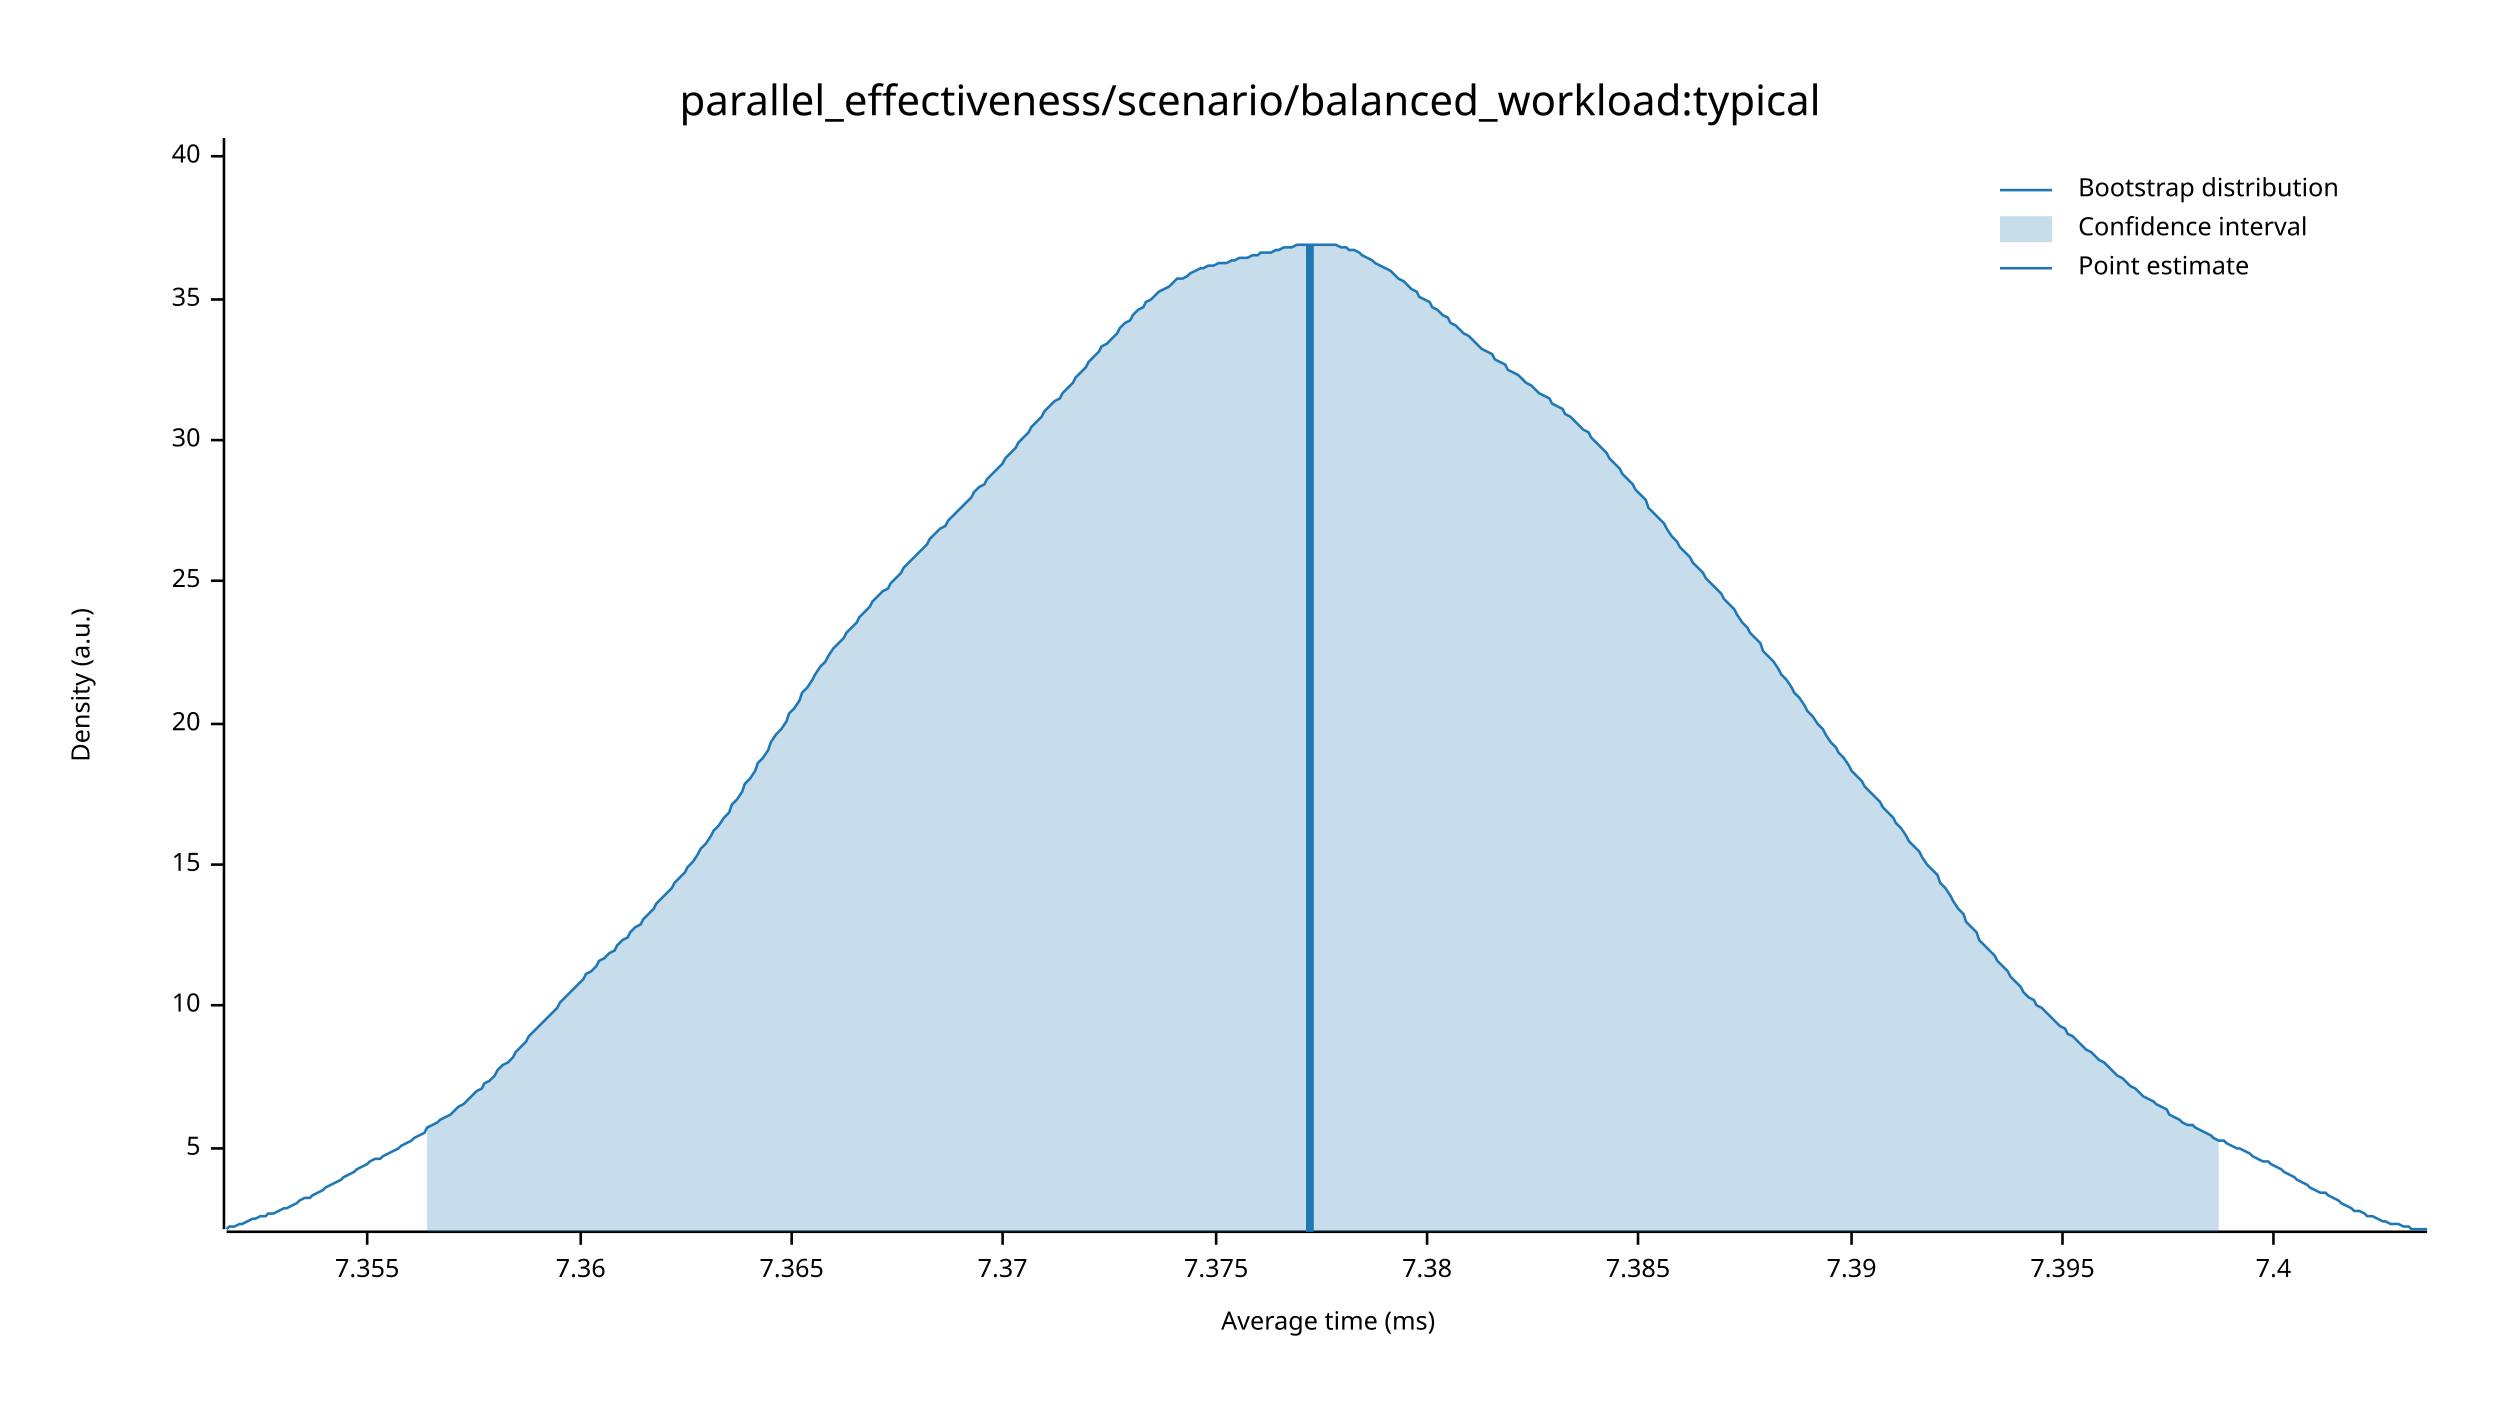
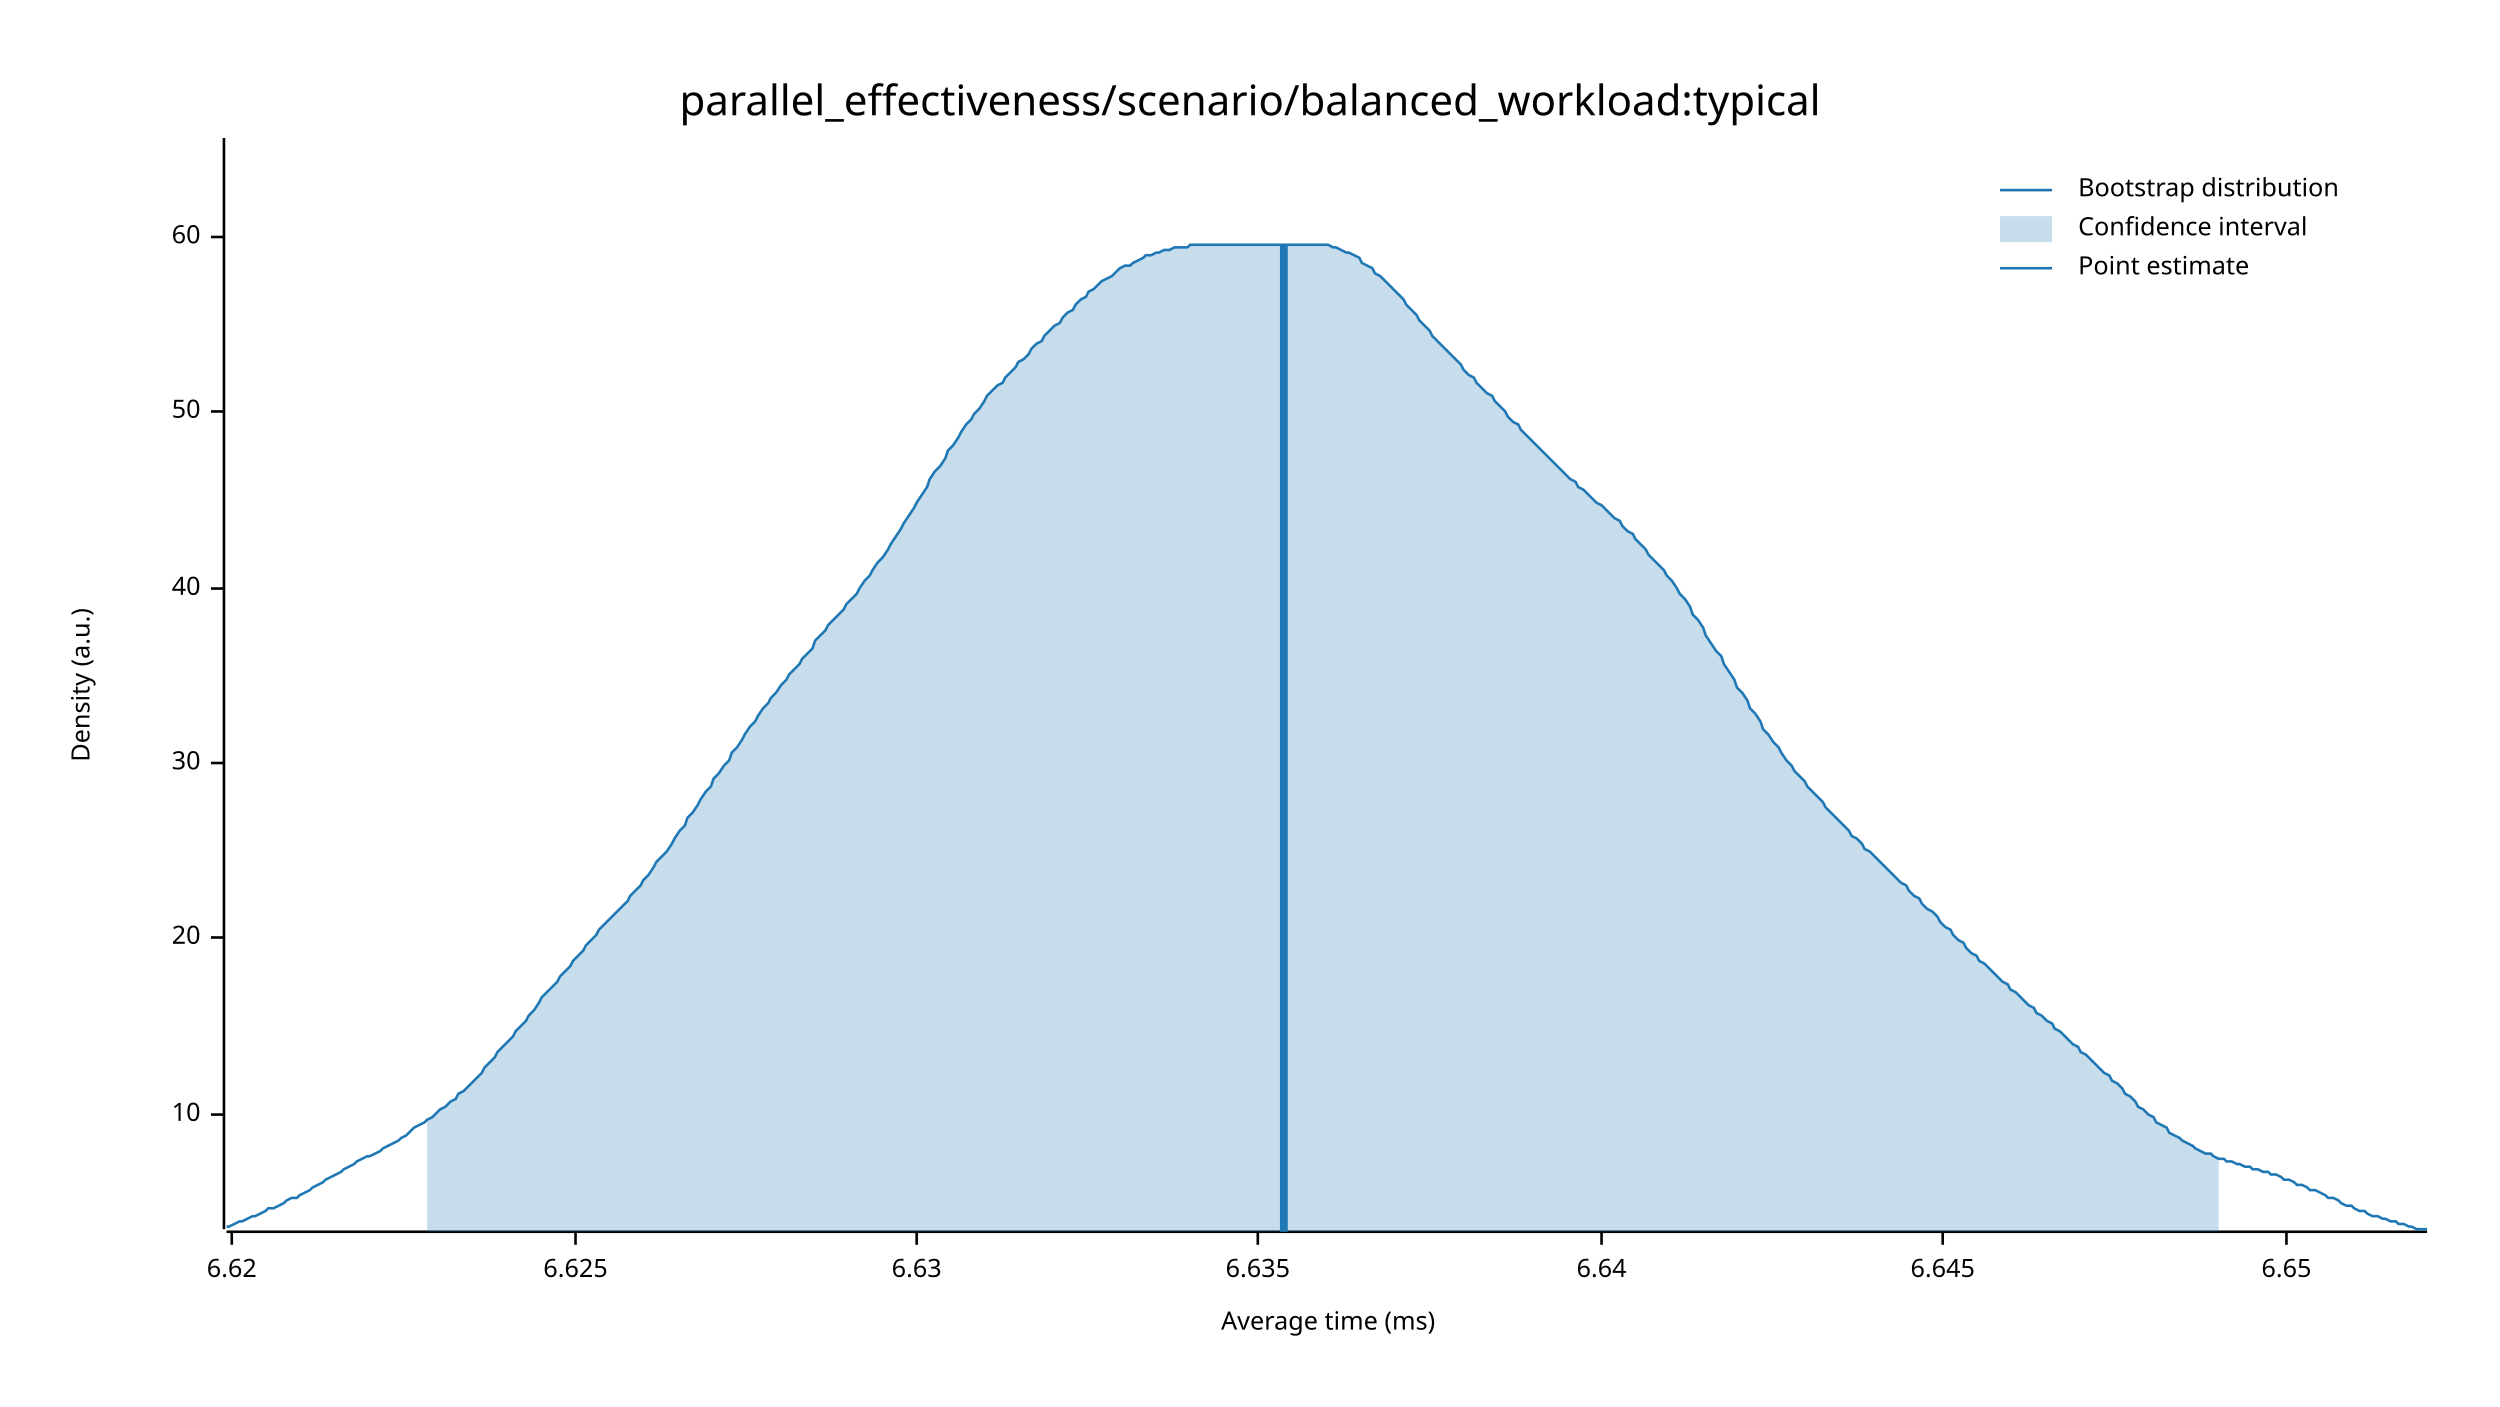
<svg xmlns="http://www.w3.org/2000/svg" width="960" height="540" viewBox="0 0 960 540">
  <text x="480" y="32" dy="0.76em" text-anchor="middle" font-family="sans-serif" font-size="16.129" opacity="1" fill="#000000">
parallel_effectiveness/scenario/balanced_workload:typical
</text>
  <text x="27" y="263" dy="0.76em" text-anchor="middle" font-family="sans-serif" font-size="9.677" opacity="1" fill="#000000" transform="rotate(270, 27, 263)">
Density (a.u.)
</text>
  <text x="510" y="513" dy="-0.5ex" text-anchor="middle" font-family="sans-serif" font-size="9.677" opacity="1" fill="#000000">
Average time (ms)
</text>
  <polyline fill="none" opacity="1" stroke="#000000" stroke-width="1" points="86,53 86,472 " />
-   <text x="77" y="441" dy="0.5ex" text-anchor="end" font-family="sans-serif" font-size="9.677" opacity="1" fill="#000000">
- 5
- </text>
-   <polyline fill="none" opacity="1" stroke="#000000" stroke-width="1" points="81,441 86,441 " />
-   <text x="77" y="386" dy="0.5ex" text-anchor="end" font-family="sans-serif" font-size="9.677" opacity="1" fill="#000000">
+   <text x="77" y="428" dy="0.5ex" text-anchor="end" font-family="sans-serif" font-size="9.677" opacity="1" fill="#000000">
10
</text>
-   <polyline fill="none" opacity="1" stroke="#000000" stroke-width="1" points="81,386 86,386 " />
-   <text x="77" y="332" dy="0.5ex" text-anchor="end" font-family="sans-serif" font-size="9.677" opacity="1" fill="#000000">
- 15
- </text>
-   <polyline fill="none" opacity="1" stroke="#000000" stroke-width="1" points="81,332 86,332 " />
-   <text x="77" y="278" dy="0.5ex" text-anchor="end" font-family="sans-serif" font-size="9.677" opacity="1" fill="#000000">
+   <polyline fill="none" opacity="1" stroke="#000000" stroke-width="1" points="81,428 86,428 " />
+   <text x="77" y="360" dy="0.5ex" text-anchor="end" font-family="sans-serif" font-size="9.677" opacity="1" fill="#000000">
20
</text>
-   <polyline fill="none" opacity="1" stroke="#000000" stroke-width="1" points="81,278 86,278 " />
-   <text x="77" y="223" dy="0.5ex" text-anchor="end" font-family="sans-serif" font-size="9.677" opacity="1" fill="#000000">
- 25
- </text>
-   <polyline fill="none" opacity="1" stroke="#000000" stroke-width="1" points="81,223 86,223 " />
-   <text x="77" y="169" dy="0.5ex" text-anchor="end" font-family="sans-serif" font-size="9.677" opacity="1" fill="#000000">
+   <polyline fill="none" opacity="1" stroke="#000000" stroke-width="1" points="81,360 86,360 " />
+   <text x="77" y="293" dy="0.5ex" text-anchor="end" font-family="sans-serif" font-size="9.677" opacity="1" fill="#000000">
30
</text>
-   <polyline fill="none" opacity="1" stroke="#000000" stroke-width="1" points="81,169 86,169 " />
-   <text x="77" y="115" dy="0.5ex" text-anchor="end" font-family="sans-serif" font-size="9.677" opacity="1" fill="#000000">
- 35
- </text>
-   <polyline fill="none" opacity="1" stroke="#000000" stroke-width="1" points="81,115 86,115 " />
-   <text x="77" y="60" dy="0.5ex" text-anchor="end" font-family="sans-serif" font-size="9.677" opacity="1" fill="#000000">
+   <polyline fill="none" opacity="1" stroke="#000000" stroke-width="1" points="81,293 86,293 " />
+   <text x="77" y="226" dy="0.5ex" text-anchor="end" font-family="sans-serif" font-size="9.677" opacity="1" fill="#000000">
40
</text>
-   <polyline fill="none" opacity="1" stroke="#000000" stroke-width="1" points="81,60 86,60 " />
+   <polyline fill="none" opacity="1" stroke="#000000" stroke-width="1" points="81,226 86,226 " />
+   <text x="77" y="158" dy="0.5ex" text-anchor="end" font-family="sans-serif" font-size="9.677" opacity="1" fill="#000000">
+ 50
+ </text>
+   <polyline fill="none" opacity="1" stroke="#000000" stroke-width="1" points="81,158 86,158 " />
+   <text x="77" y="91" dy="0.5ex" text-anchor="end" font-family="sans-serif" font-size="9.677" opacity="1" fill="#000000">
+ 60
+ </text>
+   <polyline fill="none" opacity="1" stroke="#000000" stroke-width="1" points="81,91 86,91 " />
  <polyline fill="none" opacity="1" stroke="#000000" stroke-width="1" points="87,473 932,473 " />
-   <text x="141" y="483" dy="0.76em" text-anchor="middle" font-family="sans-serif" font-size="9.677" opacity="1" fill="#000000">
- 7.355
+   <text x="89" y="483" dy="0.76em" text-anchor="middle" font-family="sans-serif" font-size="9.677" opacity="1" fill="#000000">
+ 6.62
</text>
-   <polyline fill="none" opacity="1" stroke="#000000" stroke-width="1" points="141,473 141,478 " />
-   <text x="223" y="483" dy="0.76em" text-anchor="middle" font-family="sans-serif" font-size="9.677" opacity="1" fill="#000000">
- 7.36
+   <polyline fill="none" opacity="1" stroke="#000000" stroke-width="1" points="89,473 89,478 " />
+   <text x="221" y="483" dy="0.76em" text-anchor="middle" font-family="sans-serif" font-size="9.677" opacity="1" fill="#000000">
+ 6.625
</text>
-   <polyline fill="none" opacity="1" stroke="#000000" stroke-width="1" points="223,473 223,478 " />
-   <text x="304" y="483" dy="0.76em" text-anchor="middle" font-family="sans-serif" font-size="9.677" opacity="1" fill="#000000">
- 7.365
+   <polyline fill="none" opacity="1" stroke="#000000" stroke-width="1" points="221,473 221,478 " />
+   <text x="352" y="483" dy="0.76em" text-anchor="middle" font-family="sans-serif" font-size="9.677" opacity="1" fill="#000000">
+ 6.63
</text>
-   <polyline fill="none" opacity="1" stroke="#000000" stroke-width="1" points="304,473 304,478 " />
-   <text x="385" y="483" dy="0.76em" text-anchor="middle" font-family="sans-serif" font-size="9.677" opacity="1" fill="#000000">
- 7.37
+   <polyline fill="none" opacity="1" stroke="#000000" stroke-width="1" points="352,473 352,478 " />
+   <text x="483" y="483" dy="0.76em" text-anchor="middle" font-family="sans-serif" font-size="9.677" opacity="1" fill="#000000">
+ 6.635
</text>
-   <polyline fill="none" opacity="1" stroke="#000000" stroke-width="1" points="385,473 385,478 " />
-   <text x="467" y="483" dy="0.76em" text-anchor="middle" font-family="sans-serif" font-size="9.677" opacity="1" fill="#000000">
- 7.375
+   <polyline fill="none" opacity="1" stroke="#000000" stroke-width="1" points="483,473 483,478 " />
+   <text x="615" y="483" dy="0.76em" text-anchor="middle" font-family="sans-serif" font-size="9.677" opacity="1" fill="#000000">
+ 6.64
</text>
-   <polyline fill="none" opacity="1" stroke="#000000" stroke-width="1" points="467,473 467,478 " />
-   <text x="548" y="483" dy="0.76em" text-anchor="middle" font-family="sans-serif" font-size="9.677" opacity="1" fill="#000000">
- 7.38
+   <polyline fill="none" opacity="1" stroke="#000000" stroke-width="1" points="615,473 615,478 " />
+   <text x="746" y="483" dy="0.76em" text-anchor="middle" font-family="sans-serif" font-size="9.677" opacity="1" fill="#000000">
+ 6.645
</text>
-   <polyline fill="none" opacity="1" stroke="#000000" stroke-width="1" points="548,473 548,478 " />
-   <text x="629" y="483" dy="0.76em" text-anchor="middle" font-family="sans-serif" font-size="9.677" opacity="1" fill="#000000">
- 7.385
+   <polyline fill="none" opacity="1" stroke="#000000" stroke-width="1" points="746,473 746,478 " />
+   <text x="878" y="483" dy="0.76em" text-anchor="middle" font-family="sans-serif" font-size="9.677" opacity="1" fill="#000000">
+ 6.65
</text>
-   <polyline fill="none" opacity="1" stroke="#000000" stroke-width="1" points="629,473 629,478 " />
-   <text x="711" y="483" dy="0.76em" text-anchor="middle" font-family="sans-serif" font-size="9.677" opacity="1" fill="#000000">
- 7.39
- </text>
-   <polyline fill="none" opacity="1" stroke="#000000" stroke-width="1" points="711,473 711,478 " />
-   <text x="792" y="483" dy="0.76em" text-anchor="middle" font-family="sans-serif" font-size="9.677" opacity="1" fill="#000000">
- 7.395
- </text>
-   <polyline fill="none" opacity="1" stroke="#000000" stroke-width="1" points="792,473 792,478 " />
-   <text x="873" y="483" dy="0.76em" text-anchor="middle" font-family="sans-serif" font-size="9.677" opacity="1" fill="#000000">
- 7.4
- </text>
-   <polyline fill="none" opacity="1" stroke="#000000" stroke-width="1" points="873,473 873,478 " />
-   <polyline fill="none" opacity="1" stroke="#1F78B4" stroke-width="1" points="87,472 88,471 90,471 92,470 93,470 95,469 97,468 98,468 100,467 102,467 103,466 105,466 107,465 109,464 110,464 112,463 114,462 115,461 117,460 119,460 120,459 122,458 124,457 125,456 127,455 129,454 131,453 132,452 134,451 136,450 137,449 139,448 141,447 142,446 144,445 146,445 147,444 149,443 151,442 153,441 154,440 156,439 158,438 159,437 161,436 163,435 164,433 166,432 168,431 169,430 171,429 173,428 175,426 176,425 178,424 180,422 181,421 183,419 185,418 186,416 188,415 190,413 191,411 193,409 195,408 197,406 198,404 200,402 202,400 203,398 205,396 207,394 208,393 210,391 212,389 214,387 215,385 217,383 219,381 220,380 222,378 224,376 225,374 227,373 229,371 230,369 232,368 234,366 236,365 237,363 239,361 241,360 242,358 244,356 246,355 247,353 249,351 251,349 252,347 254,345 256,343 258,341 259,339 261,337 263,335 264,333 266,331 268,328 269,326 271,324 273,321 274,319 276,317 278,314 280,312 281,309 283,307 285,304 286,301 288,299 290,296 291,293 293,291 295,288 296,285 298,282 300,280 302,277 303,274 305,272 307,269 308,266 310,264 312,261 313,259 315,256 317,254 318,252 320,249 322,247 324,245 325,243 327,241 329,239 330,237 332,235 334,233 335,231 337,229 339,227 341,226 342,224 344,222 346,220 347,218 349,216 351,214 352,213 354,211 356,209 357,207 359,205 361,203 363,202 364,200 366,198 368,196 369,195 371,193 373,191 374,189 376,187 378,186 379,184 381,182 383,180 385,178 386,176 388,174 390,172 391,170 393,168 395,166 396,164 398,162 400,160 401,158 403,156 405,154 407,153 408,151 410,149 412,147 413,145 415,143 417,141 418,139 420,137 422,135 423,133 425,132 427,130 429,128 430,126 432,124 434,123 435,121 437,119 439,118 440,116 442,115 444,113 445,112 447,111 449,110 451,108 452,107 454,107 456,106 457,105 459,104 461,103 462,103 464,102 466,102 468,101 469,101 471,101 473,100 474,100 476,99 478,99 479,99 481,98 483,98 484,97 486,97 488,97 490,96 491,96 493,95 495,95 496,95 498,94 500,94 501,94 503,94 505,94 506,94 508,94 510,94 512,94 513,94 515,95 517,95 518,96 520,96 522,97 523,98 525,99 527,100 528,101 530,102 532,103 534,104 535,105 537,107 539,108 540,109 542,111 544,112 545,114 547,115 549,116 550,118 552,119 554,121 556,122 557,124 559,125 561,127 562,128 564,129 566,131 567,132 569,134 571,135 573,136 574,138 576,139 578,140 579,142 581,143 583,144 584,145 586,147 588,148 589,149 591,151 593,152 595,153 596,155 598,156 600,157 601,159 603,160 605,162 606,163 608,165 610,166 611,168 613,170 615,172 617,174 618,176 620,178 622,180 623,182 625,184 627,186 628,188 630,190 632,192 633,195 635,197 637,199 639,201 640,203 642,206 644,208 645,210 647,212 649,214 650,216 652,218 654,220 655,222 657,224 659,226 661,228 662,230 664,232 666,234 667,236 669,239 671,241 672,243 674,245 676,247 677,250 679,252 681,254 683,257 684,259 686,261 688,264 689,266 691,268 693,271 694,273 696,275 698,278 700,280 701,282 703,285 705,287 706,289 708,291 710,294 711,296 713,298 715,300 716,302 718,304 720,306 722,308 723,310 725,312 727,314 728,316 730,318 732,321 733,323 735,325 737,327 738,329 740,332 742,334 744,336 745,339 747,341 749,344 750,346 752,349 754,351 755,354 757,356 759,358 760,361 762,363 764,365 766,367 767,369 769,371 771,373 772,375 774,377 776,379 777,381 779,383 781,384 782,386 784,387 786,389 788,391 789,392 791,394 793,395 794,397 796,398 798,400 799,401 801,403 803,404 804,405 806,407 808,408 810,410 811,411 813,413 815,414 816,415 818,417 820,418 821,419 823,421 825,422 827,423 828,424 830,425 832,426 833,428 835,429 837,430 838,431 840,432 842,432 843,433 845,434 847,435 849,436 850,437 852,438 854,438 855,439 857,440 859,441 860,441 862,442 864,443 865,444 867,445 869,446 871,446 872,447 874,448 876,449 877,450 879,451 881,452 882,453 884,454 886,455 887,456 889,457 891,458 893,458 894,459 896,460 898,461 899,462 901,463 903,464 904,465 906,465 908,466 909,467 911,467 913,468 915,469 916,469 918,470 920,470 921,470 923,471 925,471 926,472 928,472 930,472 932,472 " />
-   <polygon opacity="0.25" fill="#1F78B4" points="164,433 166,432 168,431 169,430 171,429 173,428 175,426 176,425 178,424 180,422 181,421 183,419 185,418 186,416 188,415 190,413 191,411 193,409 195,408 197,406 198,404 200,402 202,400 203,398 205,396 207,394 208,393 210,391 212,389 214,387 215,385 217,383 219,381 220,380 222,378 224,376 225,374 227,373 229,371 230,369 232,368 234,366 236,365 237,363 239,361 241,360 242,358 244,356 246,355 247,353 249,351 251,349 252,347 254,345 256,343 258,341 259,339 261,337 263,335 264,333 266,331 268,328 269,326 271,324 273,321 274,319 276,317 278,314 280,312 281,309 283,307 285,304 286,301 288,299 290,296 291,293 293,291 295,288 296,285 298,282 300,280 302,277 303,274 305,272 307,269 308,266 310,264 312,261 313,259 315,256 317,254 318,252 320,249 322,247 324,245 325,243 327,241 329,239 330,237 332,235 334,233 335,231 337,229 339,227 341,226 342,224 344,222 346,220 347,218 349,216 351,214 352,213 354,211 356,209 357,207 359,205 361,203 363,202 364,200 366,198 368,196 369,195 371,193 373,191 374,189 376,187 378,186 379,184 381,182 383,180 385,178 386,176 388,174 390,172 391,170 393,168 395,166 396,164 398,162 400,160 401,158 403,156 405,154 407,153 408,151 410,149 412,147 413,145 415,143 417,141 418,139 420,137 422,135 423,133 425,132 427,130 429,128 430,126 432,124 434,123 435,121 437,119 439,118 440,116 442,115 444,113 445,112 447,111 449,110 451,108 452,107 454,107 456,106 457,105 459,104 461,103 462,103 464,102 466,102 468,101 469,101 471,101 473,100 474,100 476,99 478,99 479,99 481,98 483,98 484,97 486,97 488,97 490,96 491,96 493,95 495,95 496,95 498,94 500,94 501,94 503,94 505,94 506,94 508,94 510,94 512,94 513,94 515,95 517,95 518,96 520,96 522,97 523,98 525,99 527,100 528,101 530,102 532,103 534,104 535,105 537,107 539,108 540,109 542,111 544,112 545,114 547,115 549,116 550,118 552,119 554,121 556,122 557,124 559,125 561,127 562,128 564,129 566,131 567,132 569,134 571,135 573,136 574,138 576,139 578,140 579,142 581,143 583,144 584,145 586,147 588,148 589,149 591,151 593,152 595,153 596,155 598,156 600,157 601,159 603,160 605,162 606,163 608,165 610,166 611,168 613,170 615,172 617,174 618,176 620,178 622,180 623,182 625,184 627,186 628,188 630,190 632,192 633,195 635,197 637,199 639,201 640,203 642,206 644,208 645,210 647,212 649,214 650,216 652,218 654,220 655,222 657,224 659,226 661,228 662,230 664,232 666,234 667,236 669,239 671,241 672,243 674,245 676,247 677,250 679,252 681,254 683,257 684,259 686,261 688,264 689,266 691,268 693,271 694,273 696,275 698,278 700,280 701,282 703,285 705,287 706,289 708,291 710,294 711,296 713,298 715,300 716,302 718,304 720,306 722,308 723,310 725,312 727,314 728,316 730,318 732,321 733,323 735,325 737,327 738,329 740,332 742,334 744,336 745,339 747,341 749,344 750,346 752,349 754,351 755,354 757,356 759,358 760,361 762,363 764,365 766,367 767,369 769,371 771,373 772,375 774,377 776,379 777,381 779,383 781,384 782,386 784,387 786,389 788,391 789,392 791,394 793,395 794,397 796,398 798,400 799,401 801,403 803,404 804,405 806,407 808,408 810,410 811,411 813,413 815,414 816,415 818,417 820,418 821,419 823,421 825,422 827,423 828,424 830,425 832,426 833,428 835,429 837,430 838,431 840,432 842,432 843,433 845,434 847,435 849,436 850,437 852,438 852,473 164,473 " />
-   <polyline fill="none" opacity="1" stroke="#1F78B4" stroke-width="3" points="503,473 503,94 " />
+   <polyline fill="none" opacity="1" stroke="#000000" stroke-width="1" points="878,473 878,478 " />
+   <polyline fill="none" opacity="1" stroke="#1F78B4" stroke-width="1" points="87,471 88,471 90,470 92,469 93,469 95,468 97,467 98,467 100,466 102,465 103,464 105,464 107,463 109,462 110,461 112,460 114,460 115,459 117,458 119,457 120,456 122,455 124,454 125,453 127,452 129,451 131,450 132,449 134,448 136,447 137,446 139,445 141,444 142,444 144,443 146,442 147,441 149,440 151,439 153,438 154,437 156,436 158,434 159,433 161,432 163,431 164,430 166,429 168,427 169,426 171,425 173,423 175,422 176,420 178,419 180,417 181,416 183,414 185,412 186,410 188,408 190,406 191,404 193,402 195,400 197,398 198,396 200,394 202,392 203,390 205,388 207,385 208,383 210,381 212,379 214,377 215,375 217,373 219,371 220,369 222,367 224,365 225,363 227,361 229,359 230,357 232,355 234,353 236,351 237,350 239,348 241,346 242,344 244,342 246,340 247,338 249,336 251,333 252,331 254,329 256,327 258,324 259,322 261,319 263,317 264,314 266,312 268,309 269,307 271,304 273,302 274,299 276,297 278,294 280,292 281,289 283,287 285,284 286,282 288,279 290,277 291,275 293,272 295,270 296,268 298,266 300,263 302,261 303,259 305,257 307,255 308,253 310,251 312,249 313,246 315,244 317,242 318,240 320,238 322,236 324,234 325,232 327,230 329,228 330,226 332,223 334,221 335,219 337,216 339,214 341,211 342,209 344,206 346,203 347,201 349,198 351,195 352,193 354,190 356,187 357,184 359,181 361,179 363,176 364,173 366,171 368,168 369,166 371,163 373,161 374,159 376,157 378,154 379,152 381,150 383,148 385,147 386,145 388,143 390,141 391,139 393,138 395,136 396,134 398,132 400,131 401,129 403,127 405,125 407,124 408,122 410,120 412,119 413,117 415,115 417,114 418,112 420,111 422,109 423,108 425,107 427,106 429,104 430,103 432,102 434,102 435,101 437,100 439,99 440,98 442,98 444,97 445,97 447,96 449,96 451,95 452,95 454,95 456,95 457,94 459,94 461,94 462,94 464,94 466,94 468,94 469,94 471,94 473,94 474,94 476,94 478,94 479,94 481,94 483,94 484,94 486,94 488,94 490,94 491,94 493,94 495,94 496,94 498,94 500,94 501,94 503,94 505,94 506,94 508,94 510,94 512,95 513,95 515,96 517,97 518,97 520,98 522,99 523,101 525,102 527,103 528,105 530,106 532,108 534,110 535,111 537,113 539,115 540,117 542,119 544,121 545,123 547,125 549,127 550,129 552,131 554,133 556,135 557,136 559,138 561,140 562,142 564,144 566,145 567,147 569,149 571,151 573,152 574,154 576,156 578,158 579,160 581,162 583,163 584,165 586,167 588,169 589,170 591,172 593,174 595,176 596,177 598,179 600,181 601,182 603,184 605,185 606,187 608,188 610,190 611,191 613,193 615,194 617,196 618,197 620,199 622,200 623,202 625,204 627,205 628,207 630,209 632,211 633,213 635,215 637,217 639,219 640,221 642,223 644,226 645,228 647,230 649,233 650,236 652,238 654,241 655,244 657,247 659,250 661,252 662,255 664,258 666,261 667,264 669,266 671,269 672,272 674,274 676,277 677,280 679,282 681,285 683,287 684,289 686,292 688,294 689,296 691,298 693,300 694,302 696,304 698,306 700,308 701,310 703,312 705,314 706,315 708,317 710,319 711,321 713,322 715,324 716,326 718,327 720,329 722,331 723,332 725,334 727,336 728,337 730,339 732,340 733,342 735,344 737,345 738,347 740,349 742,350 744,352 745,354 747,356 749,357 750,359 752,361 754,362 755,364 757,366 759,367 760,369 762,370 764,372 766,374 767,375 769,377 771,378 772,380 774,381 776,383 777,384 779,386 781,387 782,389 784,390 786,392 788,393 789,395 791,396 793,398 794,399 796,401 798,402 799,404 801,405 803,407 804,408 806,410 808,412 810,413 811,415 813,416 815,418 816,420 818,421 820,423 821,425 823,426 825,428 827,429 828,431 830,432 832,433 833,435 835,436 837,437 838,438 840,439 842,440 843,441 845,442 847,443 849,443 850,444 852,445 854,445 855,446 857,446 859,447 860,447 862,448 864,448 865,449 867,449 869,450 871,450 872,451 874,451 876,452 877,453 879,453 881,454 882,455 884,455 886,456 887,457 889,457 891,458 893,459 894,460 896,460 898,461 899,462 901,463 903,463 904,464 906,465 908,465 909,466 911,467 913,467 915,468 916,468 918,469 920,469 921,470 923,470 925,471 926,471 928,472 930,472 932,472 " />
+   <polygon opacity="0.25" fill="#1F78B4" points="164,430 166,429 168,427 169,426 171,425 173,423 175,422 176,420 178,419 180,417 181,416 183,414 185,412 186,410 188,408 190,406 191,404 193,402 195,400 197,398 198,396 200,394 202,392 203,390 205,388 207,385 208,383 210,381 212,379 214,377 215,375 217,373 219,371 220,369 222,367 224,365 225,363 227,361 229,359 230,357 232,355 234,353 236,351 237,350 239,348 241,346 242,344 244,342 246,340 247,338 249,336 251,333 252,331 254,329 256,327 258,324 259,322 261,319 263,317 264,314 266,312 268,309 269,307 271,304 273,302 274,299 276,297 278,294 280,292 281,289 283,287 285,284 286,282 288,279 290,277 291,275 293,272 295,270 296,268 298,266 300,263 302,261 303,259 305,257 307,255 308,253 310,251 312,249 313,246 315,244 317,242 318,240 320,238 322,236 324,234 325,232 327,230 329,228 330,226 332,223 334,221 335,219 337,216 339,214 341,211 342,209 344,206 346,203 347,201 349,198 351,195 352,193 354,190 356,187 357,184 359,181 361,179 363,176 364,173 366,171 368,168 369,166 371,163 373,161 374,159 376,157 378,154 379,152 381,150 383,148 385,147 386,145 388,143 390,141 391,139 393,138 395,136 396,134 398,132 400,131 401,129 403,127 405,125 407,124 408,122 410,120 412,119 413,117 415,115 417,114 418,112 420,111 422,109 423,108 425,107 427,106 429,104 430,103 432,102 434,102 435,101 437,100 439,99 440,98 442,98 444,97 445,97 447,96 449,96 451,95 452,95 454,95 456,95 457,94 459,94 461,94 462,94 464,94 466,94 468,94 469,94 471,94 473,94 474,94 476,94 478,94 479,94 481,94 483,94 484,94 486,94 488,94 490,94 491,94 493,94 495,94 496,94 498,94 500,94 501,94 503,94 505,94 506,94 508,94 510,94 512,95 513,95 515,96 517,97 518,97 520,98 522,99 523,101 525,102 527,103 528,105 530,106 532,108 534,110 535,111 537,113 539,115 540,117 542,119 544,121 545,123 547,125 549,127 550,129 552,131 554,133 556,135 557,136 559,138 561,140 562,142 564,144 566,145 567,147 569,149 571,151 573,152 574,154 576,156 578,158 579,160 581,162 583,163 584,165 586,167 588,169 589,170 591,172 593,174 595,176 596,177 598,179 600,181 601,182 603,184 605,185 606,187 608,188 610,190 611,191 613,193 615,194 617,196 618,197 620,199 622,200 623,202 625,204 627,205 628,207 630,209 632,211 633,213 635,215 637,217 639,219 640,221 642,223 644,226 645,228 647,230 649,233 650,236 652,238 654,241 655,244 657,247 659,250 661,252 662,255 664,258 666,261 667,264 669,266 671,269 672,272 674,274 676,277 677,280 679,282 681,285 683,287 684,289 686,292 688,294 689,296 691,298 693,300 694,302 696,304 698,306 700,308 701,310 703,312 705,314 706,315 708,317 710,319 711,321 713,322 715,324 716,326 718,327 720,329 722,331 723,332 725,334 727,336 728,337 730,339 732,340 733,342 735,344 737,345 738,347 740,349 742,350 744,352 745,354 747,356 749,357 750,359 752,361 754,362 755,364 757,366 759,367 760,369 762,370 764,372 766,374 767,375 769,377 771,378 772,380 774,381 776,383 777,384 779,386 781,387 782,389 784,390 786,392 788,393 789,395 791,396 793,398 794,399 796,401 798,402 799,404 801,405 803,407 804,408 806,410 808,412 810,413 811,415 813,416 815,418 816,420 818,421 820,423 821,425 823,426 825,428 827,429 828,431 830,432 832,433 833,435 835,436 837,437 838,438 840,439 842,440 843,441 845,442 847,443 849,443 850,444 852,445 852,473 164,473 " />
+   <polyline fill="none" opacity="1" stroke="#1F78B4" stroke-width="3" points="493,473 493,94 " />
  <text x="798" y="68" dy="0.76em" text-anchor="start" font-family="sans-serif" font-size="9.677" opacity="1" fill="#000000">
Bootstrap distribution
</text>
  <text x="798" y="83" dy="0.76em" text-anchor="start" font-family="sans-serif" font-size="9.677" opacity="1" fill="#000000">
Confidence interval
</text>
  <text x="798" y="98" dy="0.76em" text-anchor="start" font-family="sans-serif" font-size="9.677" opacity="1" fill="#000000">
Point estimate
</text>
  <polyline fill="none" opacity="1" stroke="#1F78B4" stroke-width="1" points="768,73 788,73 " />
  <rect x="768" y="83" width="20" height="10" opacity="0.25" fill="#1F78B4" stroke="none" />
  <polyline fill="none" opacity="1" stroke="#1F78B4" stroke-width="1" points="768,103 788,103 " />
</svg>
